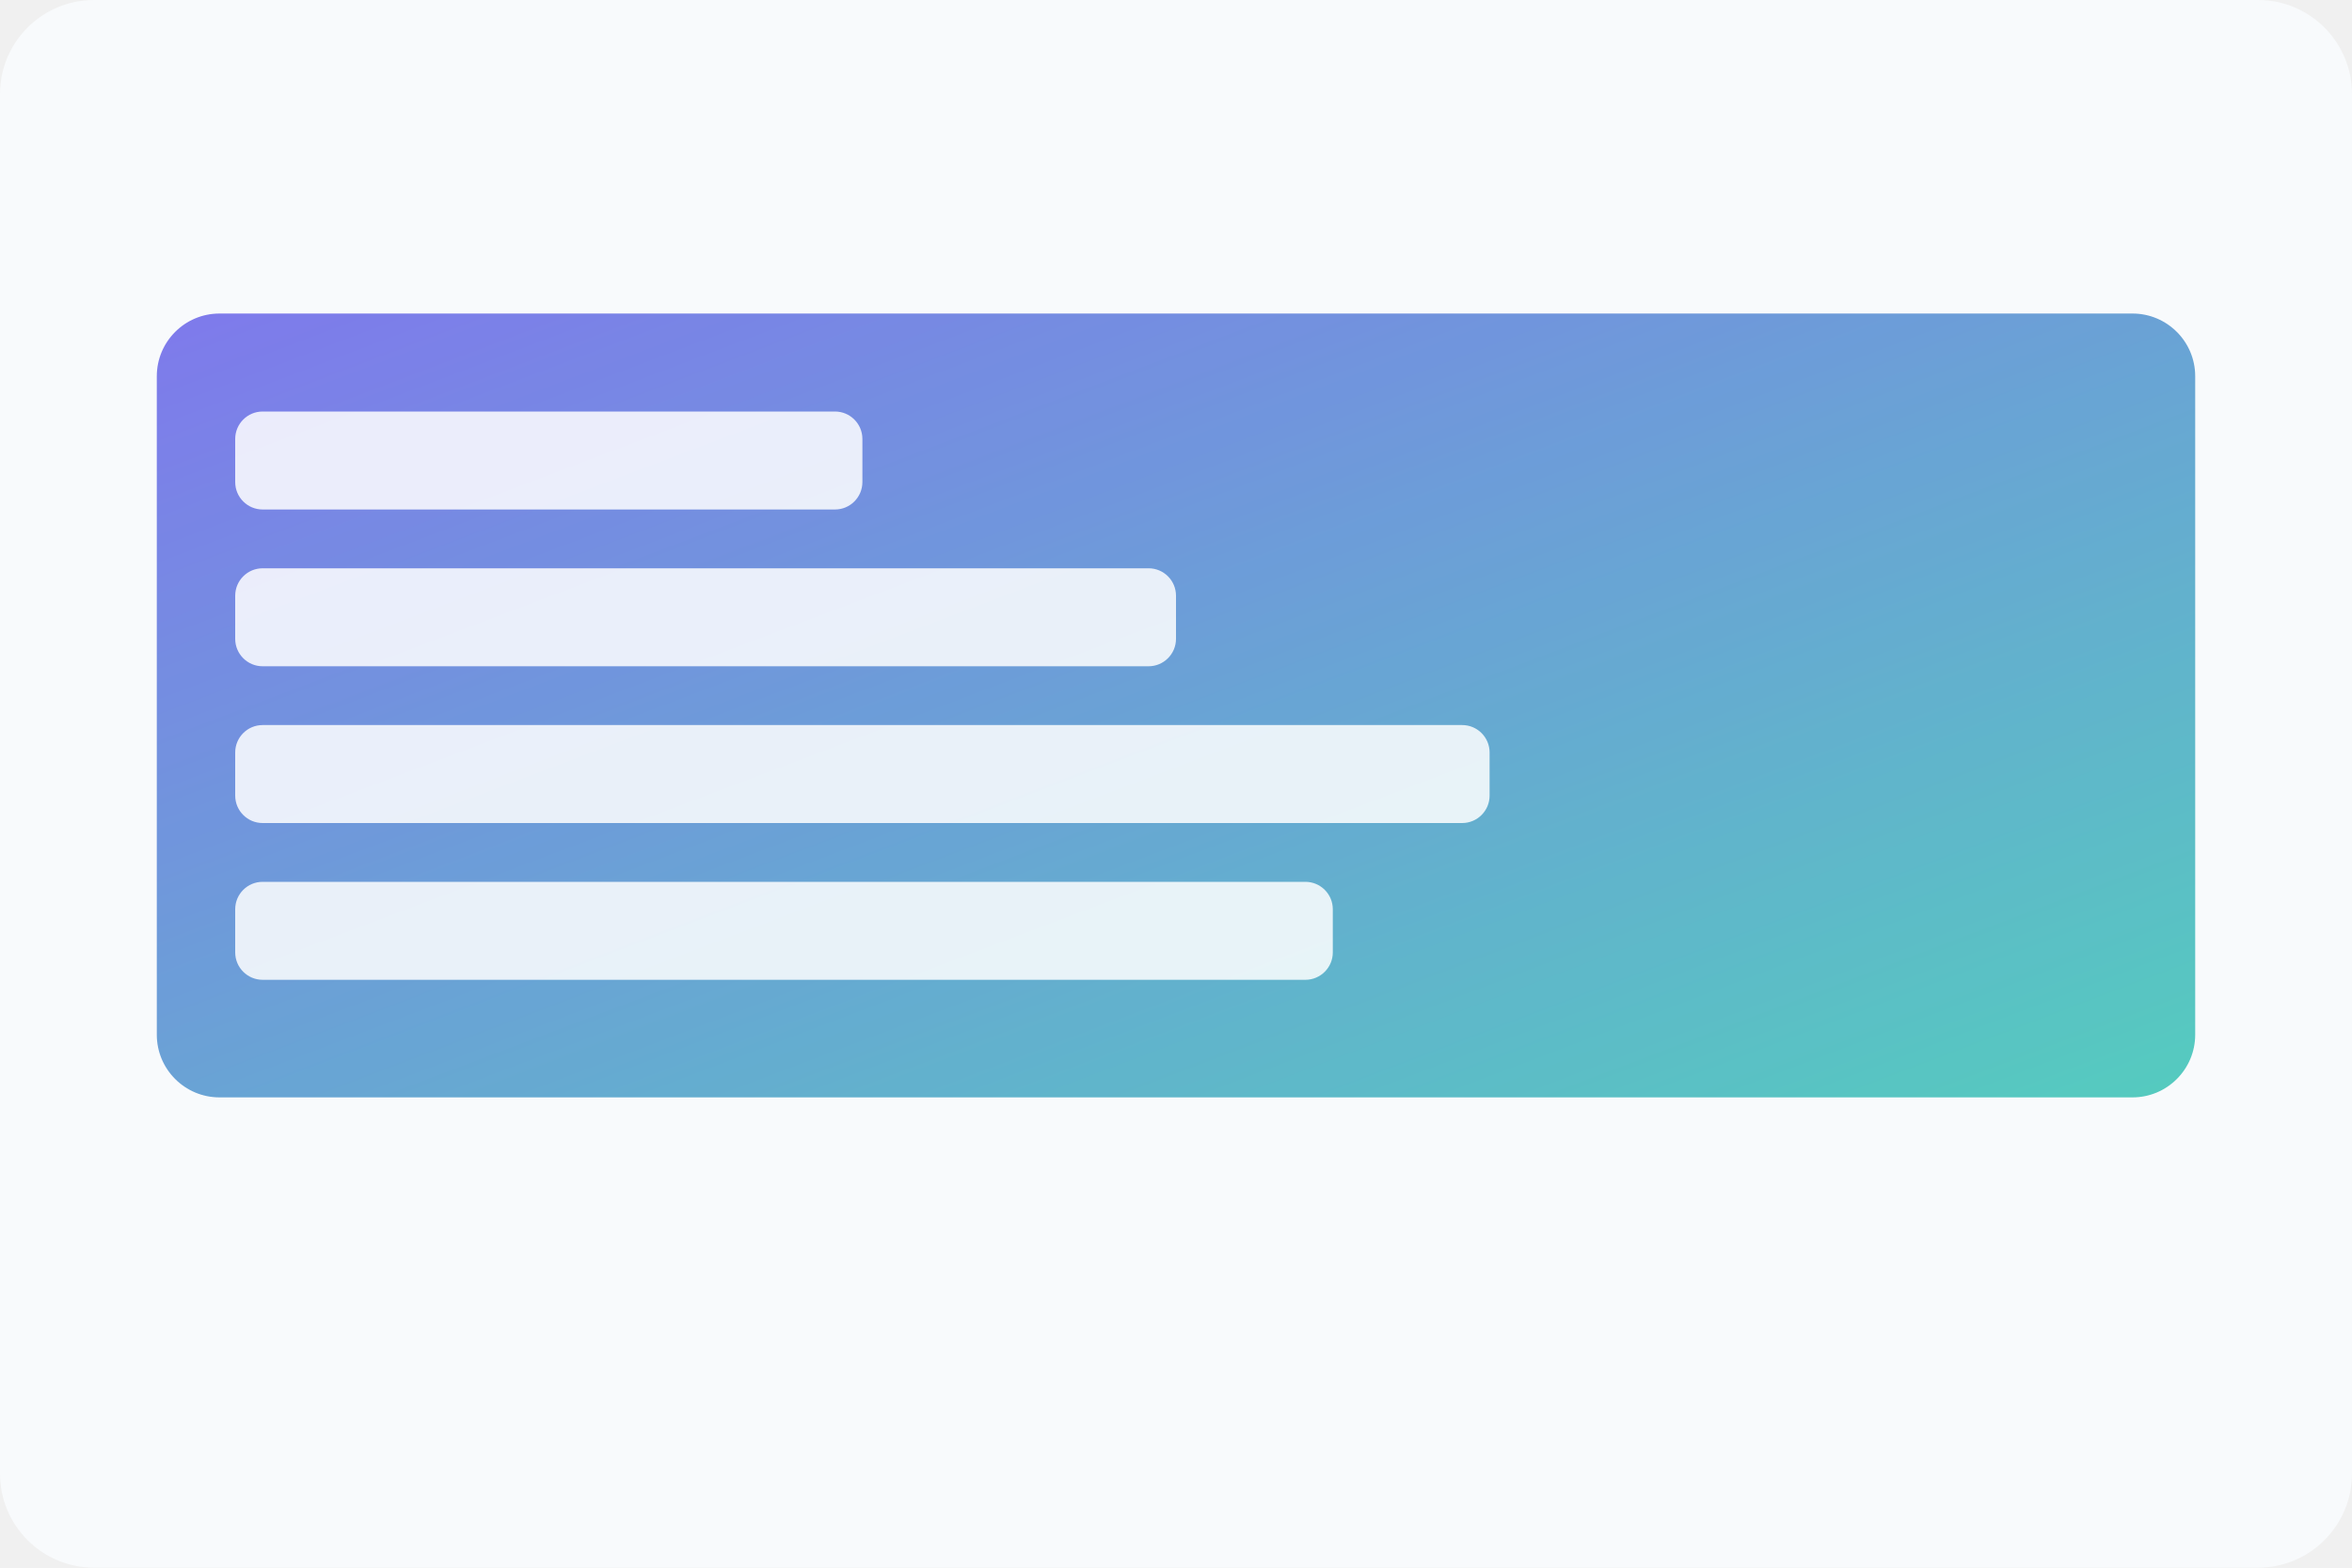
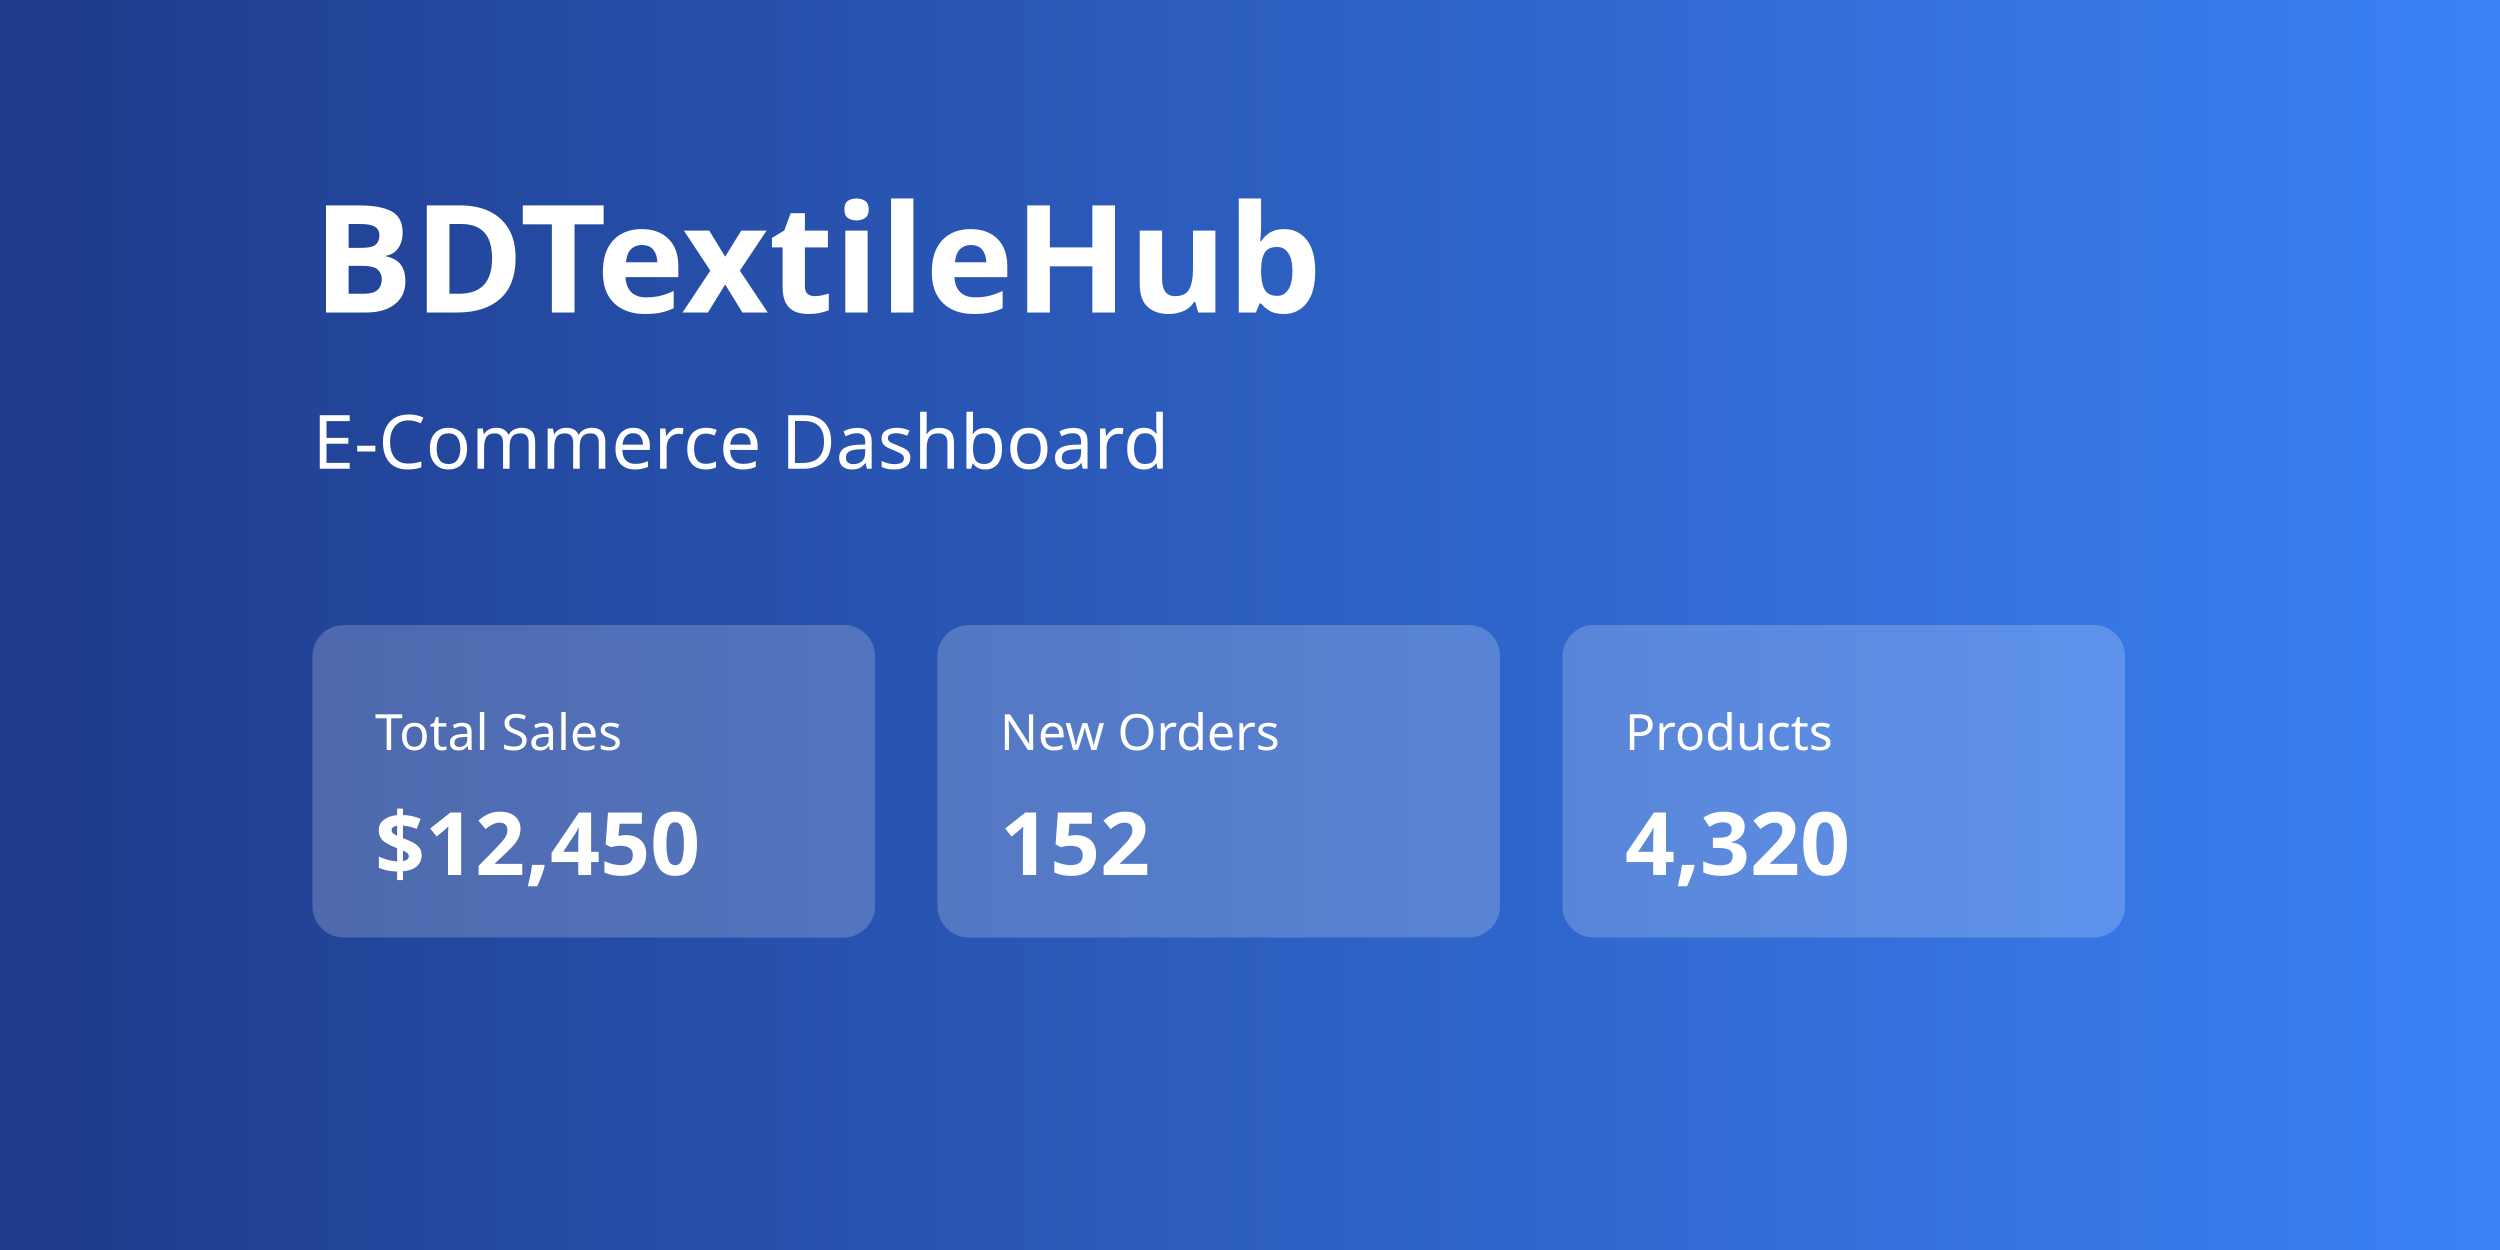
- <svg xmlns="http://www.w3.org/2000/svg" width="1200" height="800" viewBox="0 0 1200 800">
-   <defs>
-     <linearGradient id="grad1" x1="0%" y1="0%" x2="100%" y2="100%">
-       <stop offset="0%" stop-color="#4f46e5" stop-opacity="0.9" />
-       <stop offset="100%" stop-color="#14b8a6" stop-opacity="0.9" />
-     </linearGradient>
-   </defs>
-   <rect width="1200" height="800" rx="48" fill="#f8fafc" />
-   <rect x="80" y="160" width="1040" height="400" rx="32" fill="url(#grad1)" opacity="0.8" />
-   <rect x="120" y="210" width="320" height="50" rx="14" fill="#ffffff" opacity="0.85" />
-   <rect x="120" y="290" width="480" height="50" rx="14" fill="#ffffff" opacity="0.85" />
-   <rect x="120" y="370" width="640" height="50" rx="14" fill="#ffffff" opacity="0.85" />
-   <rect x="120" y="450" width="560" height="50" rx="14" fill="#ffffff" opacity="0.85" />
+ <svg xmlns="http://www.w3.org/2000/svg" width="100%" height="100%" viewBox="0 0 800 400">
+   <linearGradient id="grad1" x1="0%" y1="0%" x2="100%" y2="0%">
+     <stop offset="0%" style="stop-color:#1e3a8a;stop-opacity:1" />
+     <stop offset="100%" style="stop-color:#3b82f6;stop-opacity:1" />
+   </linearGradient>
+   <rect width="800" height="400" fill="url(#grad1)" />
+   <g transform="translate(100, 50)" fill="#fff">
+     <text x="0" y="50" font-family="sans-serif" font-size="48" font-weight="bold">BDTextileHub</text>
+     <text x="0" y="100" font-family="sans-serif" font-size="24">E-Commerce Dashboard</text>
+     <g transform="translate(0, 150)">
+       <rect x="0" y="0" width="180" height="100" fill="#ffffff33" rx="10" />
+       <text x="20" y="40" font-family="sans-serif" font-size="16">Total Sales</text>
+       <text x="20" y="80" font-family="sans-serif" font-size="28" font-weight="bold">$12,450</text>
+     </g>
+     <g transform="translate(200, 150)">
+       <rect x="0" y="0" width="180" height="100" fill="#ffffff33" rx="10" />
+       <text x="20" y="40" font-family="sans-serif" font-size="16">New Orders</text>
+       <text x="20" y="80" font-family="sans-serif" font-size="28" font-weight="bold">152</text>
+     </g>
+     <g transform="translate(400, 150)">
+       <rect x="0" y="0" width="180" height="100" fill="#ffffff33" rx="10" />
+       <text x="20" y="40" font-family="sans-serif" font-size="16">Products</text>
+       <text x="20" y="80" font-family="sans-serif" font-size="28" font-weight="bold">4,320</text>
+     </g>
+   </g>
</svg>
